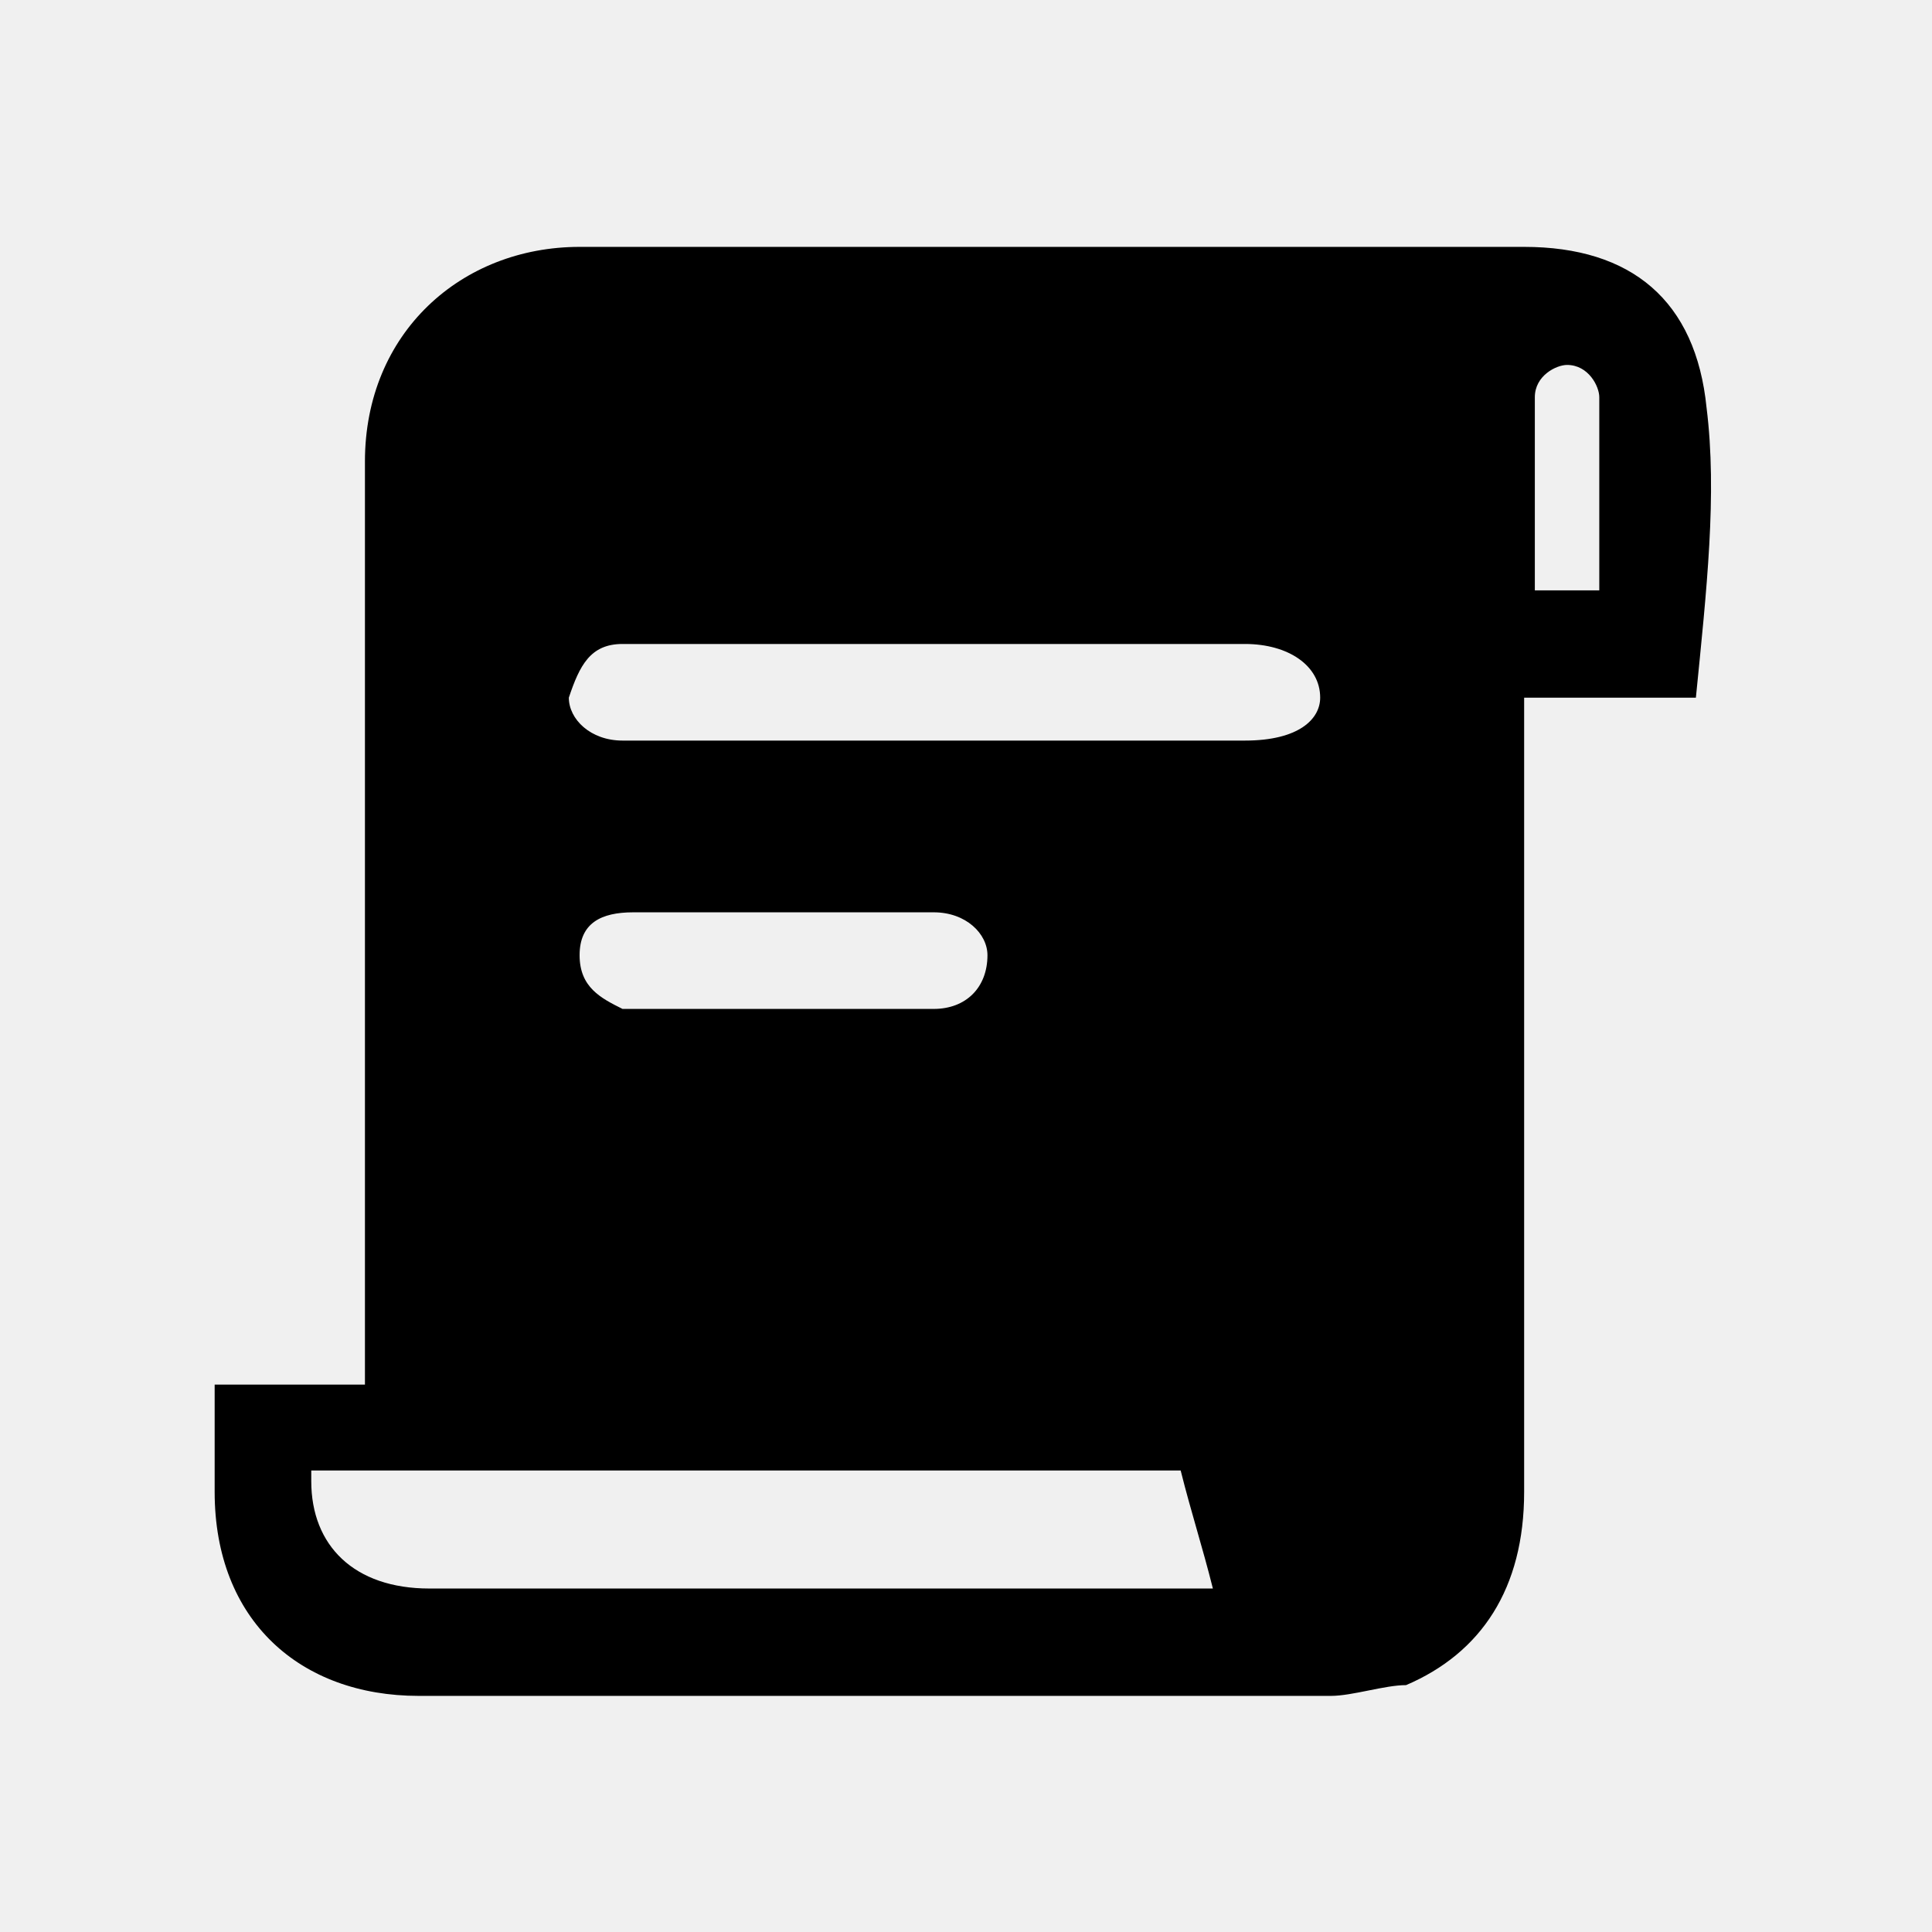
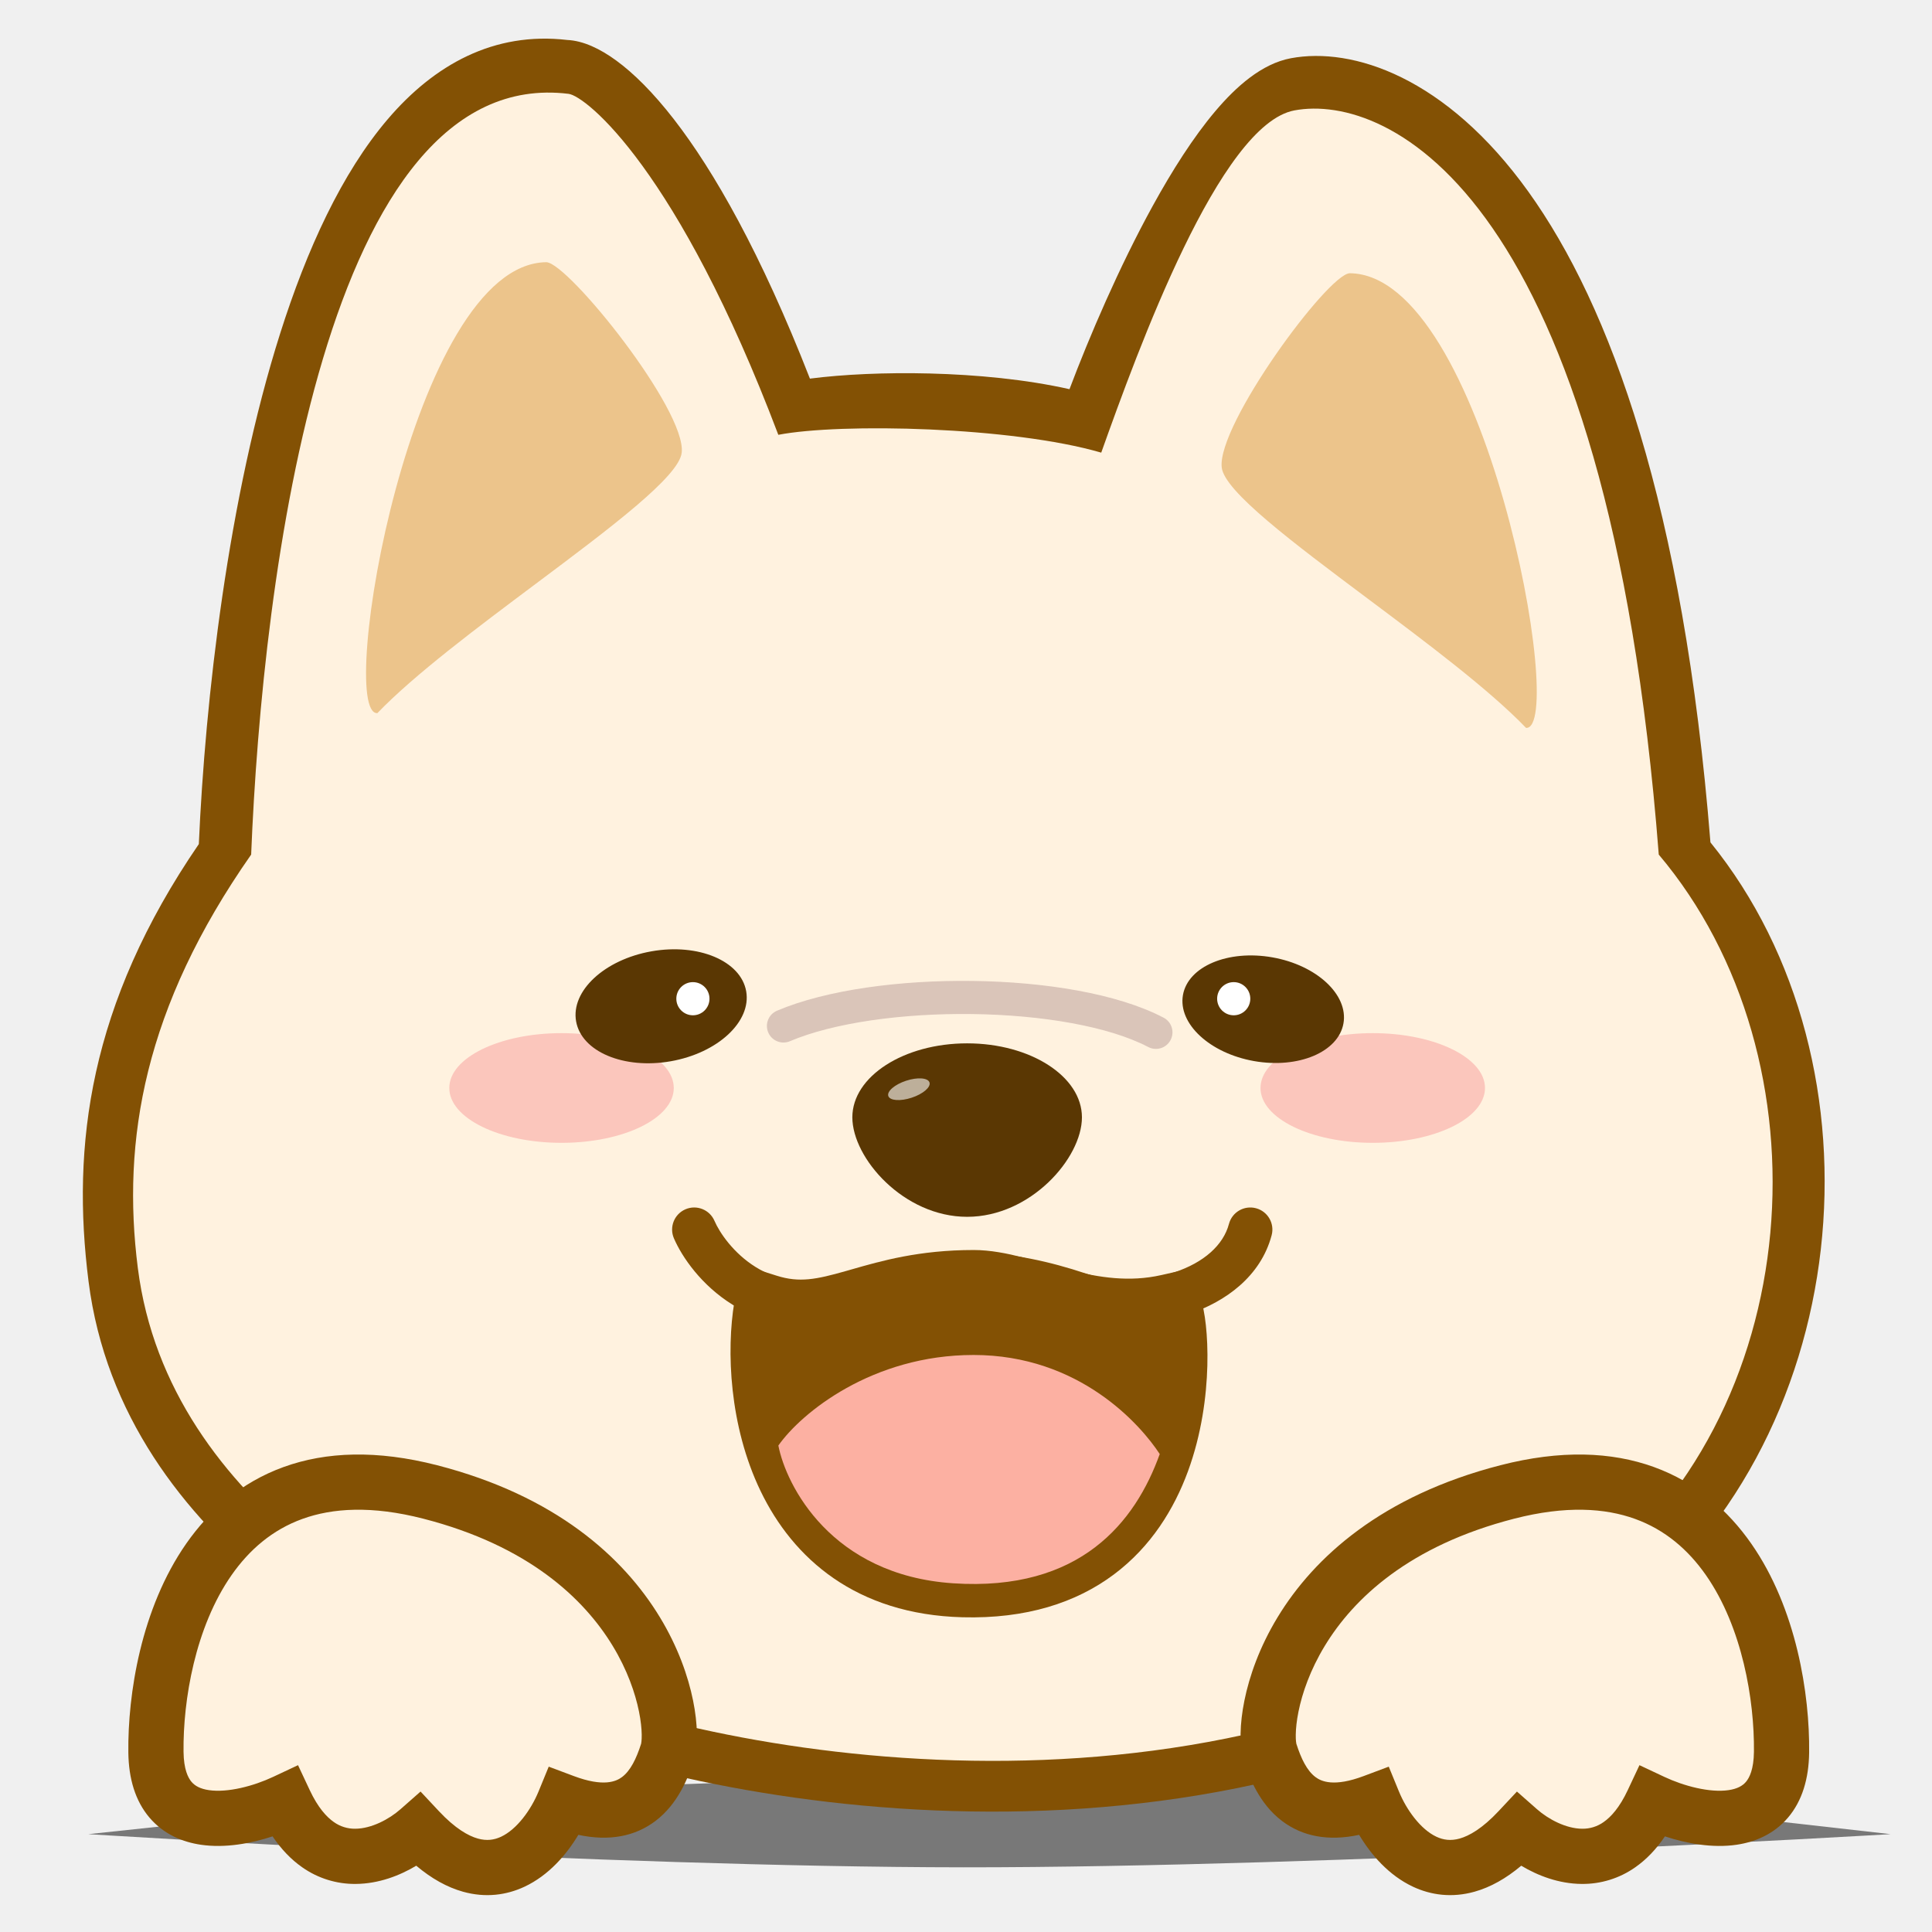
- <svg xmlns="http://www.w3.org/2000/svg" viewBox="0 0 28 28" fill="none">
-   <path d="M24.733 5.911C24.578 4.356 23.644 3.578 22.089 3.578H8.4C6.689 3.578 5.289 4.822 5.289 6.689V20.067H3.111V21.622C3.111 23.489 4.356 24.578 6.067 24.578H19.289C19.6 24.578 20.067 24.422 20.378 24.422C21.467 23.956 22.089 23.022 22.089 21.622V10.578V10.111H24.578C24.733 8.556 24.889 7.156 24.733 5.911ZM17.422 23.022H6.222C5.133 23.022 4.511 22.4 4.511 21.467V21.311H17.111C17.267 21.933 17.422 22.4 17.578 23.022H17.422ZM8.4 13.844C8.4 13.378 8.711 13.222 9.178 13.222H13.533C14 13.222 14.311 13.533 14.311 13.844C14.311 14.311 14 14.622 13.533 14.622H9.022C8.711 14.467 8.4 14.311 8.4 13.844ZM18.044 10.733H9.022C8.556 10.733 8.244 10.422 8.244 10.111C8.4 9.644 8.556 9.333 9.022 9.333H18.044C18.667 9.333 19.133 9.644 19.133 10.111C19.133 10.422 18.822 10.733 18.044 10.733ZM23.333 8.556H22.244V5.756C22.244 5.444 22.555 5.289 22.711 5.289C23.022 5.289 23.178 5.6 23.178 5.756V8.556H23.333Z" fill="currentColor" />
+ <svg xmlns="http://www.w3.org/2000/svg" t="1769309622675" class="icon" viewBox="0 0 1024 1024" version="1.1" p-id="2517" width="256" height="256">
+   <path d="M249.622 950.506s156.769-7.835 260.953-8.789c115.759-1.059 300.164 8.789 300.164 8.789l191.318 21.633s-298.897 17.712-491.482 17.578C321.682 989.585 46.811 972.139 46.811 972.139l202.811-21.633z" fill="#000000" opacity=".5" p-id="2518" />
+   <path d="M176.415 185.473c-27.113 85.425-38.956 192.138-41.972 267.337l-0.176 4.28-2.452 3.514c-55.84 79.904-64.29 148.427-55.864 214.859 7.715 60.811 43.394 107.28 86.461 142.348 43.116 35.109 92.529 57.847 125.18 71.15 52.909 21.554 144.662 43.069 246.31 41.937 101.587-1.129 211.658-24.848 302.607-92.201 118.038-87.412 133.029-272.282 44.652-377.04l-3.04-3.607-0.363-4.702c-13.795-178.711-52.078-279.801-91.431-334.661-39.316-54.804-78.582-62.452-96.745-59.061-4.851 0.907-12.771 5.977-23.128 18.227-9.839 11.633-20.015 27.481-29.863 45.392-19.655 35.746-36.931 77.707-46.782 105.381l-4.628 12.999-13.248-3.862c-22.587-6.583-51.727-9.836-79.811-10.559-28.087-0.72-53.862 1.118-69.5 4.122l-12.086 2.32-4.356-11.51c-26.996-71.367-52.119-115.18-72.025-140.873-9.956-12.85-18.382-20.878-24.813-25.571-6.428-4.693-9.716-5.237-9.988-5.281l-0.015-0.003-0.802-0.012-0.796-0.097c-26.764-3.291-49.614 8.008-69.983 31.873-20.714 24.272-37.753 60.477-51.343 103.298zM300.638 21.182c-38.903-4.535-70.524 13.166-95.133 42.002-24.4 28.593-42.897 69.076-56.975 113.436-27.707 87.3-39.807 194.531-43.143 270.76-58.254 85.024-67.572 159.922-58.459 231.763 8.988 70.843 50.498 123.483 97.011 161.356 46.46 37.829 99.015 61.867 132.614 75.557 56.601 23.06 152.225 45.27 257.674 44.096 105.516-1.173 222.261-25.79 319.696-97.944 130.727-96.809 148.117-297.993 52.642-415.741-14.304-178.548-53.096-284.374-96.467-344.831-43.783-61.036-93.342-76.844-125.885-70.773-15.427 2.882-29 14.971-40.1 28.096-11.618 13.736-22.867 31.469-33.157 50.191-17.806 32.379-33.561 69.214-44.102 97.122-23.139-5.208-49.456-7.683-73.98-8.312-23.461-0.603-46.077 0.462-63.599 2.718-26.071-66.7-50.878-110.08-71.993-137.333-11.132-14.365-21.46-24.547-30.688-31.279-8.537-6.235-17.467-10.492-25.957-10.884z" fill="#835104" p-id="2519" />
+   <path d="M301.349 49.737c-128.702-15.799-162.295 255.541-168.229 403.207-56.703 81.004-68.684 151.356-60.065 219.154 16.287 128.19 150.563 192.998 215.18 219.276 106.8 43.441 365.501 85.15 549.23-50.682 121.979-90.179 133.021-279.692 41.712-387.748C852.07 102.362 735.53 49.298 686.08 58.514c-39.562 7.373-82.839 126.54-102.4 181.394-47.353-13.78-137.968-15.813-171.154-9.45-53.274-140.601-101.92-179.586-111.177-180.721z" fill="#FFF2DF" p-id="2520" />
+   <path d="M573.449 592.206c0 21.656-27.241 52.73-60.846 52.73-33.602 0-60.843-31.074-60.843-52.73 0-21.656 27.241-39.21 60.843-39.21 33.605 0 60.846 17.554 60.846 39.21z" fill="#5A3703" p-id="2521" />
+   <path d="M363.303 640.948a11.703 11.703 0 0 1 15.378 6.121c2.686 6.243 10.076 17.189 21.873 24.509 11.252 6.984 26.943 10.989 47.988 3.564 48.918-17.268 88.149-13.101 127.254-0.067 13.599 4.532 31.443 4.348 46.768-0.761 15.445-5.149 25.811-14.316 28.81-25.618a11.703 11.703 0 0 1 22.625 6.004c-5.79 21.823-24.494 35.305-44.032 41.817-19.661 6.554-42.718 7.045-61.572 0.761-35.258-11.753-69.038-15.252-112.064-0.064-28.075 9.906-51.144 4.786-68.119-5.746-16.428-10.196-26.729-25.158-31.027-35.141a11.703 11.703 0 0 1 6.121-15.378z" fill="#835104" p-id="2522" />
+   <path d="M515.988 662.534c-28.807 0-48.971 5.787-64.521 10.252l-3.145 0.898c-15.694 4.465-24.623 6.243-36.519 2.504l-19.278-6.062-3.306 19.936c-4.286 25.846-2.721 65.674 13.883 100.179 17.232 35.811 50.679 65.442 107.008 66.943 33.777 0.898 60.214-7.7 80.238-22.666 19.839-14.828 32.001-34.86 39.269-54.626 7.247-19.713 9.877-39.807 10.301-55.995 0.211-8.133-0.129-15.498-0.793-21.583-0.614-5.612-1.641-11.492-3.406-15.901l-5.559-13.9-14.605 3.297c-16.922 3.821-32.8 1.393-49.093-2.762-4.081-1.039-8.084-2.159-12.186-3.306l-0.199-0.056a493.217 493.217 0 0 0-12.112-3.28c-8.081-2.042-16.998-3.874-25.977-3.874z" fill="#835104" p-id="2523" />
+   <path d="M515.985 718.166c-53.643 0-91.268 30.647-103.436 47.999 4.055 20.957 27.894 68.69 92.616 73.011 67.604 4.517 96.674-32.666 109.521-68.497-10.141-15.547-42.593-52.514-98.702-52.514z" fill="#FCB0A2" p-id="2524" />
+   <path d="M297.624 605.725c32.856 0 59.491-13.014 59.491-29.07 0-16.053-26.636-29.07-59.491-29.07s-59.491 13.017-59.491 29.07c0 16.056 26.633 29.07 59.491 29.07z m429.96 0c-32.856 0-59.491-13.014-59.491-29.07 0-16.053 26.636-29.07 59.491-29.07s59.491 13.017 59.491 29.07c0 16.056-26.636 29.07-59.491 29.07z" fill="#F79A99" opacity=".5" p-id="2525" />
+   <path d="M355.574 562.48c24.892-4.406 42.765-21.018 39.918-37.107-2.847-16.086-25.337-25.553-50.232-21.147-24.892 4.406-42.765 21.018-39.916 37.107 2.847 16.086 25.334 25.553 50.229 21.147z m309.084-0.088c-23.491-4.16-40.357-19.836-37.669-35.018 2.686-15.179 23.909-24.114 47.399-19.956 23.493 4.157 40.36 19.836 37.671 35.015-2.686 15.182-23.909 24.117-47.402 19.959z" fill="#5A3703" p-id="2526" />
+   <path d="M492.649 573.715c0.816 2.484-3.408 6.106-9.435 8.09-6.03 1.984-11.58 1.58-12.396-0.901-0.819-2.484 3.406-6.106 9.435-8.09 6.03-1.984 11.58-1.58 12.396 0.901z" fill="#FFFFFF" opacity=".6" p-id="2527" />
+   <path d="M515.312 537.465c-36.943-0.483-73.55 4.596-96.628 14.397a8.777 8.777 0 0 1-6.861-16.159c26.273-11.159 65.653-16.287 103.717-15.79 37.967 0.494 76.639 6.615 101.189 19.474a8.777 8.777 0 1 1-8.145 15.55c-20.878-10.936-56.232-16.987-93.272-17.472z" fill="#480D21" opacity=".2" p-id="2528" />
+   <path d="M367.256 538.124a8.786 8.786 0 1 0 0-17.572 8.786 8.786 0 0 0 0 17.572z m286.638 0a8.786 8.786 0 1 0 0.003-17.575 8.786 8.786 0 0 0-0.003 17.575z" fill="#FFFFFF" p-id="2529" />
+   <path d="M150.935 955.044c-22.534 10.591-67.739 20.146-68.28-26.367-0.676-58.14 27.042-168.334 145.349-137.912 118.307 30.422 131.151 121.01 125.741 137.912-5.407 16.902-16.899 40.562-54.758 26.367-9.239 22.534-37.59 57.057-77.069 14.871-15.097 13.297-50.433 28.935-70.984-14.871z m725.036 0c22.534 10.591 67.739 20.146 68.28-26.367 0.676-58.14-27.042-168.334-145.349-137.912-118.307 30.422-131.151 121.01-125.744 137.912 5.41 16.902 16.902 40.562 54.761 26.367 9.239 22.534 37.587 57.057 77.069 14.871 15.097 13.297 50.433 28.935 70.984-14.871z" fill="#FFF2DF" p-id="2530" />
+   <path d="M97.28 928.508c-0.316-27.408 6.194-66.054 25.427-93.626 9.421-13.502 21.668-24.07 37.56-29.822 15.907-5.761 36.744-7.159 64.091-0.126 55.565 14.286 85.118 42.244 100.402 67.444 7.739 12.759 11.943 25.018 13.918 34.796 0.989 4.895 1.396 9.043 1.445 12.203 0.047 3.177-0.272 4.669-0.307 4.83l-0.003 0.015c-2.583 8.078-5.699 14.31-10.094 17.627-3.131 2.364-9.825 5.413-25.597-0.503l-13.286-4.982-5.383 13.131c-4.011 9.784-11.498 20.088-19.866 24.011-3.666 1.714-7.601 2.294-12.317 0.968-5.021-1.407-12.001-5.287-20.67-14.553l-9.699-10.363-10.65 9.38c-6.047 5.325-15.389 10.266-23.886 10.328a19.09 19.09 0 0 1-11.431-3.549c-3.856-2.689-8.435-7.671-12.756-16.887l-6.22-13.251-13.248 6.226c-10.187 4.789-23.991 8.485-34.023 6.998-4.579-0.679-7.373-2.27-9.169-4.377-1.831-2.153-4.128-6.615-4.236-15.919z m134.366-151.909c-31.803-8.18-58.801-7.212-81.341 0.951-22.557 8.169-39.38 23.081-51.595 40.591-24.032 34.456-31.042 79.974-30.685 110.706 0.164 13.953 3.719 25.74 11.217 34.547 7.54 8.85 17.554 12.929 27.159 14.351 12.932 1.916 26.723-0.688 38.064-4.427 4.593 6.832 9.857 12.3 15.743 16.402a48.347 48.347 0 0 0 28.368 8.803c12.142-0.088 23.289-4.412 32.042-9.658 8.087 6.808 16.334 11.419 24.746 13.777 11.99 3.365 23.122 1.811 32.636-2.645 12.844-6.018 22.282-17.036 28.534-27.487 16.372 3.508 30.056 0.81 40.814-7.314 12.171-9.19 17.507-23.239 20.331-32.06 2.487-7.774 2.142-19.55-0.325-31.756-2.607-12.911-7.993-28.371-17.581-44.175-19.362-31.925-55.387-64.474-118.129-80.606z m697.976 151.909c0.319-27.408-6.191-66.054-25.424-93.626-9.418-13.502-21.671-24.07-37.56-29.822-15.907-5.761-36.744-7.159-64.094-0.126-55.562 14.286-85.115 42.244-100.399 67.444-7.739 12.759-11.943 25.018-13.918 34.796-0.989 4.895-1.396 9.043-1.445 12.203-0.05 3.177 0.272 4.669 0.307 4.83a0.082 0.082 0 0 1 0.003 0.015c2.583 8.078 5.699 14.31 10.094 17.627 3.131 2.364 9.825 5.413 25.594-0.503l13.289-4.982 5.383 13.131c4.011 9.784 11.498 20.088 19.866 24.011 3.666 1.714 7.601 2.294 12.32 0.968 5.018-1.407 11.998-5.287 20.667-14.553l9.699-10.363 10.65 9.38c6.045 5.325 15.386 10.266 23.886 10.328a19.09 19.09 0 0 0 11.431-3.549c3.856-2.689 8.435-7.671 12.756-16.887l6.22-13.251 13.248 6.226c10.187 4.789 23.991 8.485 34.02 6.998 4.582-0.679 7.376-2.27 9.172-4.377 1.831-2.153 4.128-6.615 4.236-15.919z m-134.363-151.909c31.805-8.18 58.798-7.212 81.341 0.951 22.56 8.169 39.377 23.081 51.595 40.591 24.032 34.456 31.042 79.974 30.685 110.706-0.164 13.953-3.719 25.74-11.22 34.547-7.537 8.85-17.551 12.929-27.156 14.351-12.932 1.916-26.723-0.688-38.061-4.427-4.599 6.832-9.86 12.3-15.746 16.402a48.345 48.345 0 0 1-28.368 8.803c-12.142-0.088-23.289-4.412-32.042-9.658-8.087 6.808-16.334 11.419-24.746 13.777-11.99 3.365-23.122 1.811-32.636-2.645-12.844-6.018-22.282-17.036-28.534-27.487-16.372 3.508-30.056 0.81-40.814-7.314-12.171-9.19-17.507-23.239-20.331-32.06-2.487-7.774-2.142-19.55 0.325-31.756 2.607-12.911 7.993-28.371 17.581-44.175 19.362-31.925 55.384-64.474 118.129-80.606z" fill="#835104" p-id="2531" />
+   <path d="M200.014 377.973c-21.917 1.123 18.081-238.446 89.632-239.002 11.776 0.696 74.143 78.327 71.68 100.937-1.378 12.639-37.727 39.854-77.292 69.471-31.203 23.359-64.401 48.21-84.021 68.593z m608.838 7.832c21.914 1.123-21.966-240.426-93.515-240.982-11.776 0.693-70.261 80.308-67.801 102.918 1.378 12.639 37.73 39.854 77.294 69.471 31.2 23.356 64.401 48.21 84.021 68.593z" fill="#ECC48B" p-id="2532" />
</svg>
